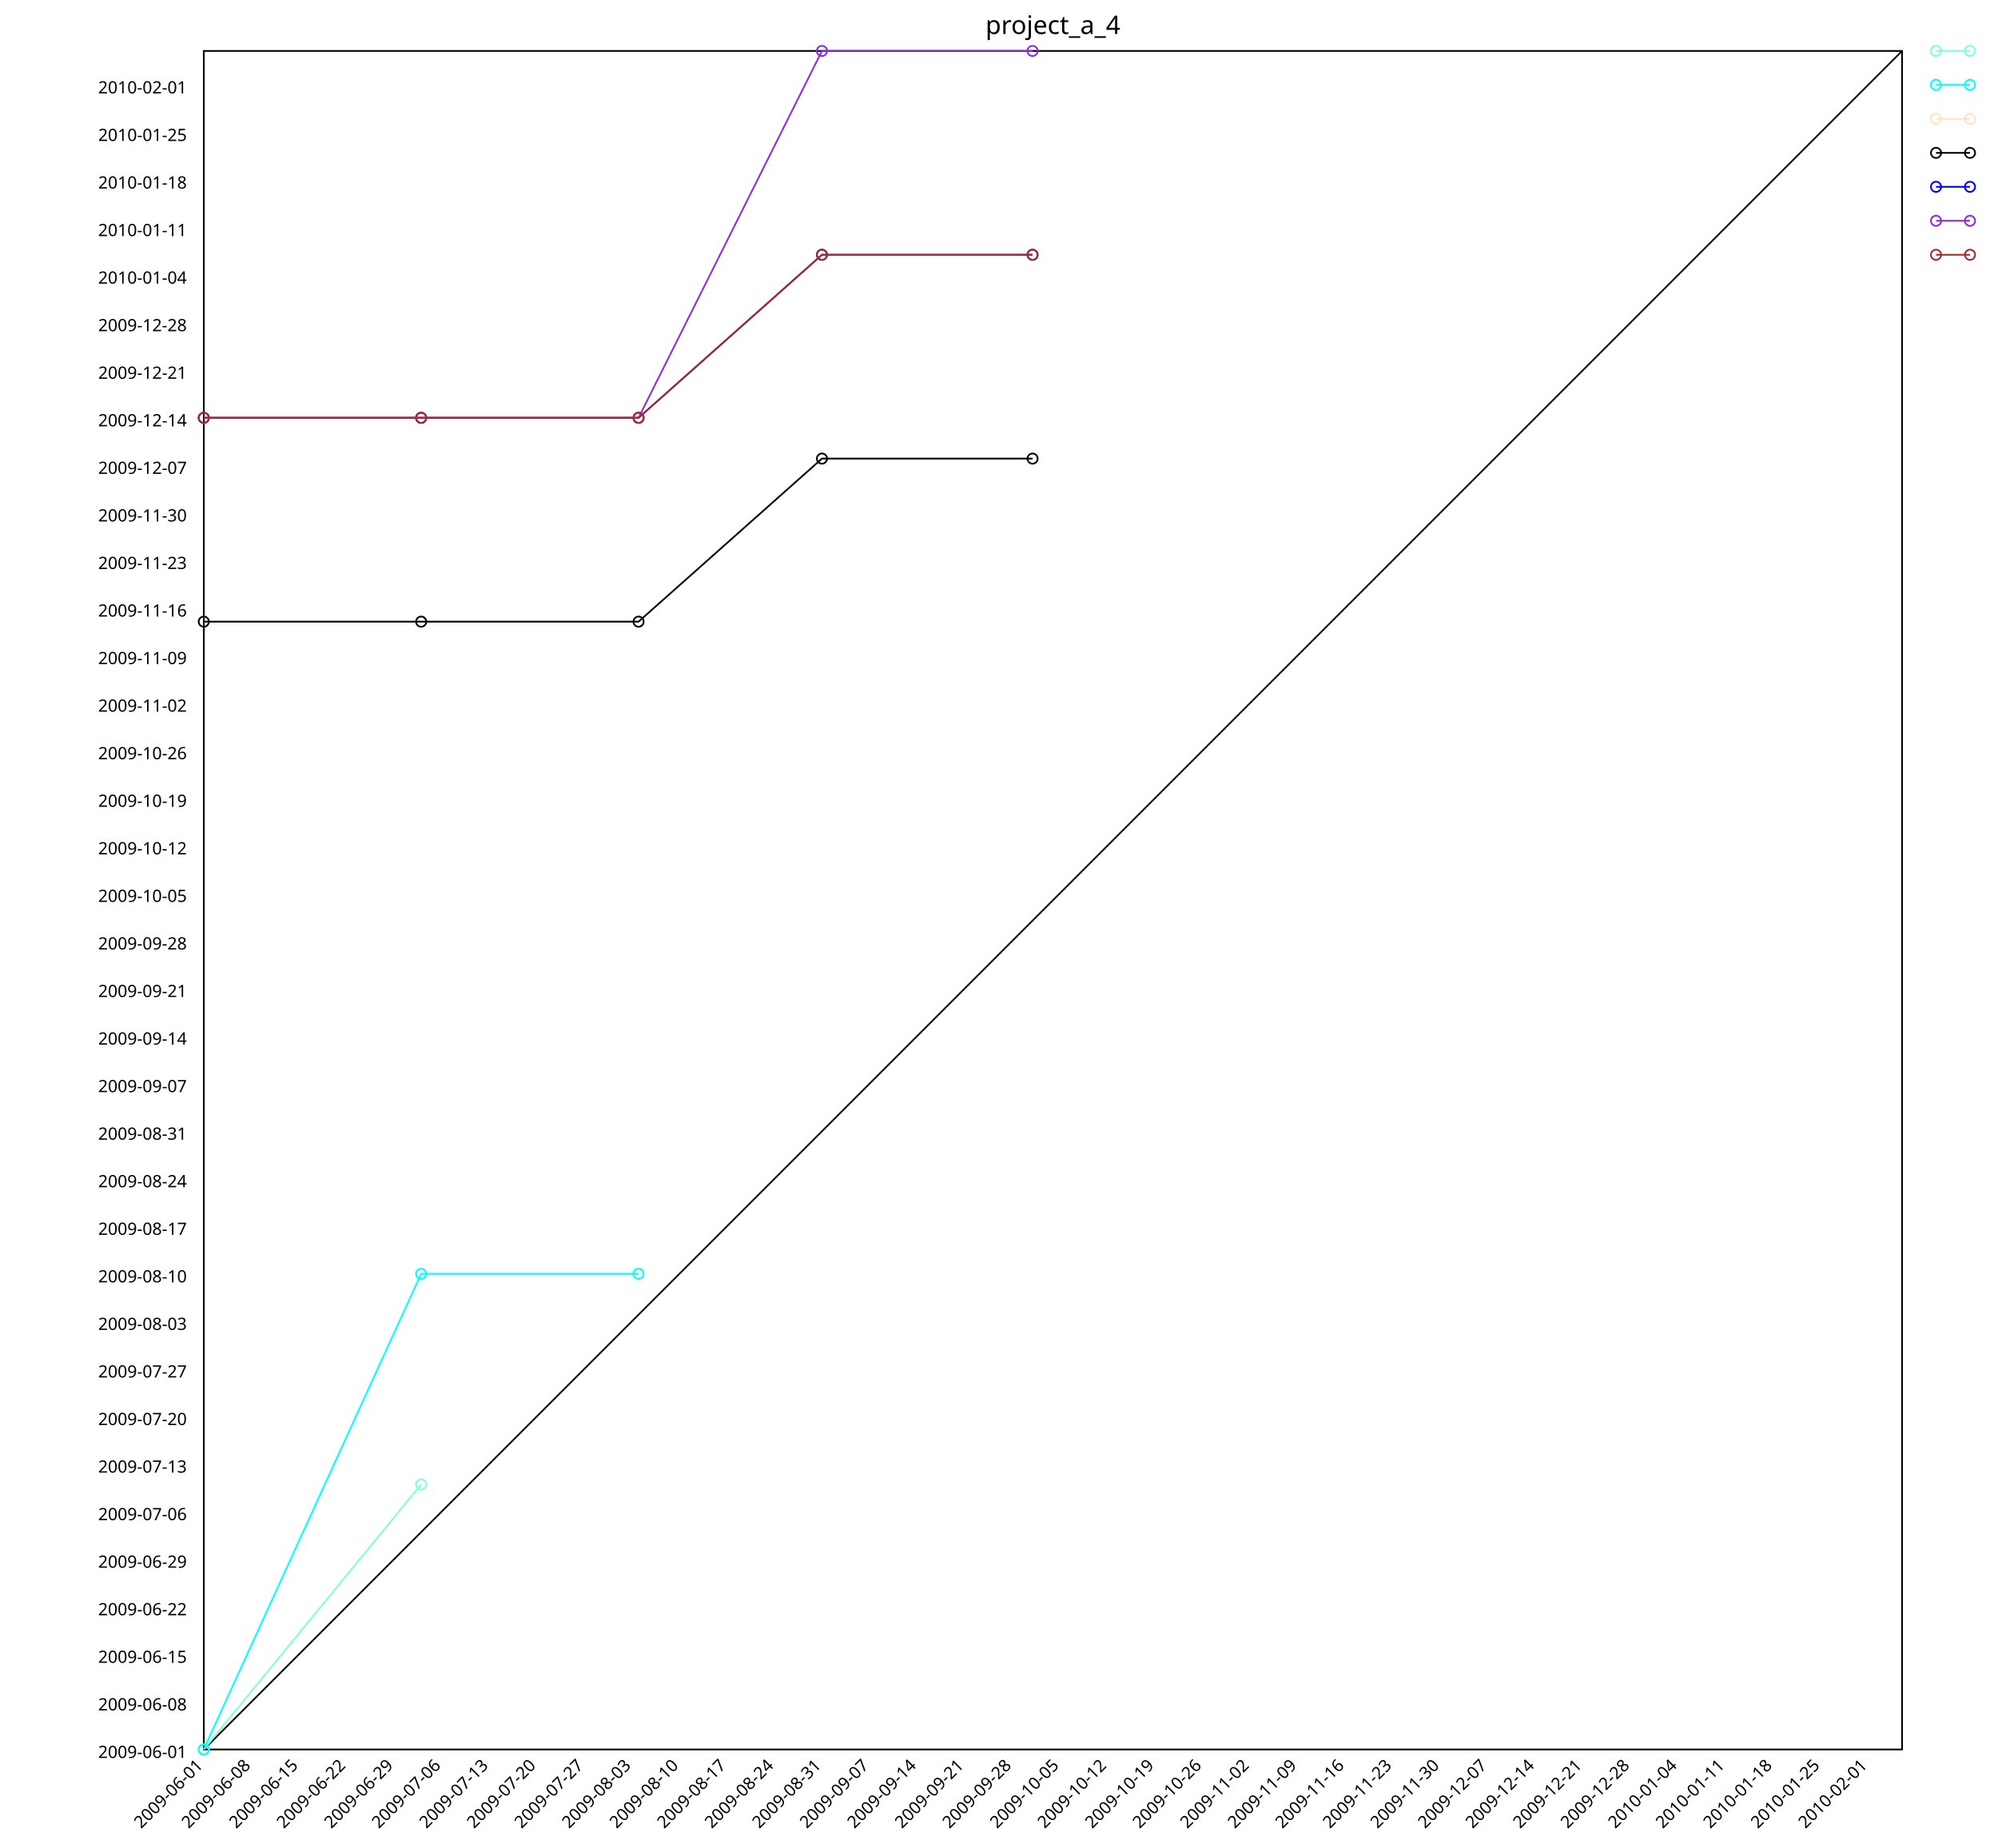
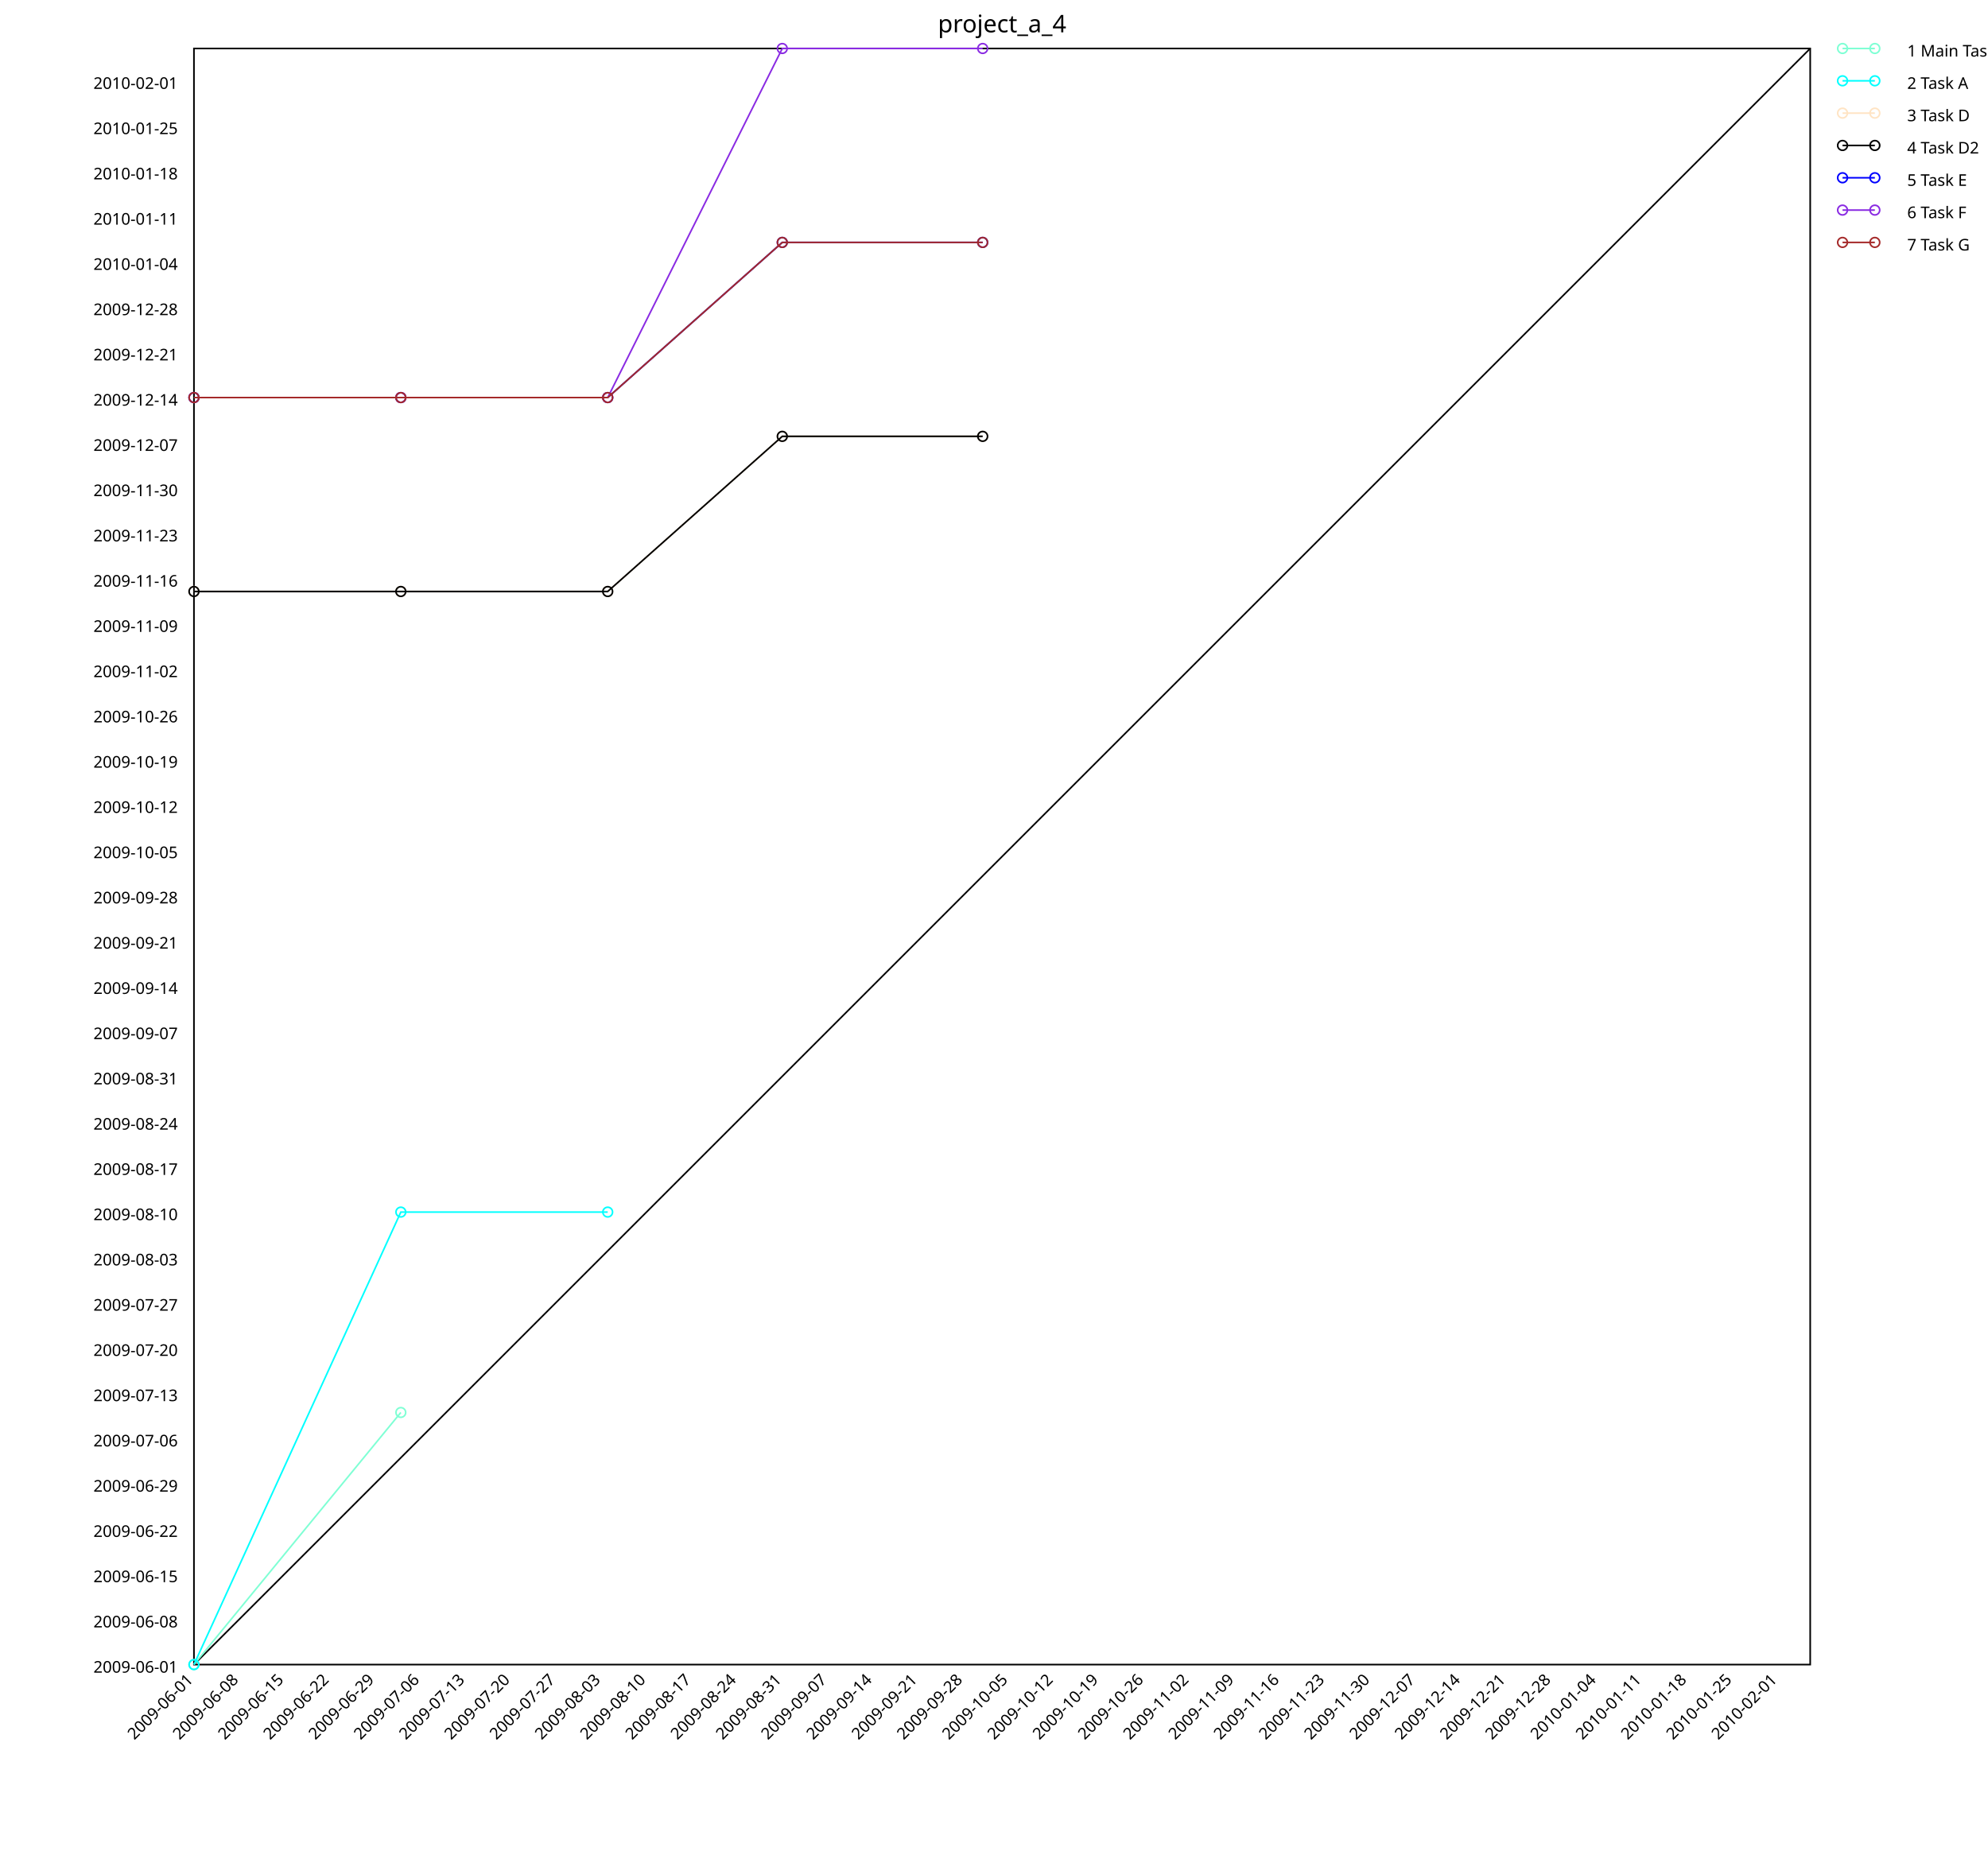
- <svg xmlns="http://www.w3.org/2000/svg" width="100%" height="100%" version="1.1">
+ <svg xmlns="http://www.w3.org/2000/svg" width="1230" height="1150" version="1.1">
  <text x="620" y="20" fill="black" text-anchor="middle" font-family="Courrier" font-size="15">project_a_4</text>
  <rect width="1000" x="120" y="30" fill="none" height="1000" stroke="black" stroke-width="1" />
  <line stroke="black" y1="1030" stroke-width="1" y2="30" x1="120" x2="1120" />
  <line stroke="aquamarine" id="legendline.mainTask" r="3" y1="30" stroke-width="1" y2="30" x1="1140" x2="1160" />
  <circle fill="none" cx="1140" cy="30" stroke="aquamarine" r="3" stroke-width="1" />
  <circle fill="none" cx="1160" cy="30" stroke="aquamarine" r="3" stroke-width="1" />
  <text x="1180" y="35" fill="black" id="legendtext.mainTask" font-family="Courrier" font-size="10">1 Main Task</text>
  <circle fill="none" cx="120" cy="1030" stroke="aquamarine" r="3" stroke-width="1" />
  <circle fill="none" cx="248" cy="874" stroke="aquamarine" r="3" stroke-width="1" />
  <polyline fill="none" points=" 120,1030  248,874 " stroke="aquamarine" id="polyline.mainTask" stroke-width="1" />
  <line stroke="aqua" id="legendline.mainTask.mainTask.a" r="3" y1="50" stroke-width="1" y2="50" x1="1140" x2="1160" />
  <circle fill="none" cx="1140" cy="50" stroke="aqua" r="3" stroke-width="1" />
  <circle fill="none" cx="1160" cy="50" stroke="aqua" r="3" stroke-width="1" />
  <text x="1180" y="55" fill="black" id="legendtext.mainTask.mainTask.a" font-family="Courrier" font-size="10">2 Task A</text>
  <circle fill="none" cx="120" cy="1030" stroke="aqua" r="3" stroke-width="1" />
  <circle fill="none" cx="248" cy="750" stroke="aqua" r="3" stroke-width="1" />
  <circle fill="none" cx="376" cy="750" stroke="aqua" r="3" stroke-width="1" />
  <polyline fill="none" points=" 120,1030  248,750  376,750 " stroke="aqua" id="polyline.mainTask.mainTask.a" stroke-width="1" />
  <line stroke="bisque" id="legendline.mainTask.mainTask.d" r="3" y1="70" stroke-width="1" y2="70" x1="1140" x2="1160" />
  <circle fill="none" cx="1140" cy="70" stroke="bisque" r="3" stroke-width="1" />
  <circle fill="none" cx="1160" cy="70" stroke="bisque" r="3" stroke-width="1" />
  <text x="1180" y="75" fill="black" id="legendtext.mainTask.mainTask.d" font-family="Courrier" font-size="10">3 Task D</text>
  <circle fill="none" cx="120" cy="366" stroke="bisque" r="3" stroke-width="1" />
  <circle fill="none" cx="248" cy="366" stroke="bisque" r="3" stroke-width="1" />
  <circle fill="none" cx="376" cy="366" stroke="bisque" r="3" stroke-width="1" />
  <circle fill="none" cx="484" cy="270" stroke="bisque" r="3" stroke-width="1" />
  <circle fill="none" cx="608" cy="270" stroke="bisque" r="3" stroke-width="1" />
  <polyline fill="none" points=" 120,366  248,366  376,366  484,270  608,270 " stroke="bisque" id="polyline.mainTask.mainTask.d" stroke-width="1" />
  <line stroke="black" id="legendline.mainTask.mainTask.d2" r="3" y1="90" stroke-width="1" y2="90" x1="1140" x2="1160" />
  <circle fill="none" cx="1140" cy="90" stroke="black" r="3" stroke-width="1" />
  <circle fill="none" cx="1160" cy="90" stroke="black" r="3" stroke-width="1" />
  <text x="1180" y="95" fill="black" id="legendtext.mainTask.mainTask.d2" font-family="Courrier" font-size="10">4 Task D2</text>
  <circle fill="none" cx="120" cy="366" stroke="black" r="3" stroke-width="1" />
  <circle fill="none" cx="248" cy="366" stroke="black" r="3" stroke-width="1" />
  <circle fill="none" cx="376" cy="366" stroke="black" r="3" stroke-width="1" />
  <circle fill="none" cx="484" cy="270" stroke="black" r="3" stroke-width="1" />
  <circle fill="none" cx="608" cy="270" stroke="black" r="3" stroke-width="1" />
  <polyline fill="none" points=" 120,366  248,366  376,366  484,270  608,270 " stroke="black" id="polyline.mainTask.mainTask.d2" stroke-width="1" />
  <line stroke="blue" id="legendline.mainTask.mainTask.e" r="3" y1="110" stroke-width="1" y2="110" x1="1140" x2="1160" />
  <circle fill="none" cx="1140" cy="110" stroke="blue" r="3" stroke-width="1" />
  <circle fill="none" cx="1160" cy="110" stroke="blue" r="3" stroke-width="1" />
  <text x="1180" y="115" fill="black" id="legendtext.mainTask.mainTask.e" font-family="Courrier" font-size="10">5 Task E</text>
  <circle fill="none" cx="120" cy="246" stroke="blue" r="3" stroke-width="1" />
  <circle fill="none" cx="248" cy="246" stroke="blue" r="3" stroke-width="1" />
  <circle fill="none" cx="376" cy="246" stroke="blue" r="3" stroke-width="1" />
  <circle fill="none" cx="484" cy="150" stroke="blue" r="3" stroke-width="1" />
  <circle fill="none" cx="608" cy="150" stroke="blue" r="3" stroke-width="1" />
  <polyline fill="none" points=" 120,246  248,246  376,246  484,150  608,150 " stroke="blue" id="polyline.mainTask.mainTask.e" stroke-width="1" />
  <line stroke="blueviolet" id="legendline.mainTask.mainTask.f" r="3" y1="130" stroke-width="1" y2="130" x1="1140" x2="1160" />
  <circle fill="none" cx="1140" cy="130" stroke="blueviolet" r="3" stroke-width="1" />
  <circle fill="none" cx="1160" cy="130" stroke="blueviolet" r="3" stroke-width="1" />
  <text x="1180" y="135" fill="black" id="legendtext.mainTask.mainTask.f" font-family="Courrier" font-size="10">6 Task F</text>
  <circle fill="none" cx="120" cy="246" stroke="blueviolet" r="3" stroke-width="1" />
  <circle fill="none" cx="248" cy="246" stroke="blueviolet" r="3" stroke-width="1" />
  <circle fill="none" cx="376" cy="246" stroke="blueviolet" r="3" stroke-width="1" />
  <circle fill="none" cx="484" cy="30" stroke="blueviolet" r="3" stroke-width="1" />
  <circle fill="none" cx="608" cy="30" stroke="blueviolet" r="3" stroke-width="1" />
  <polyline fill="none" points=" 120,246  248,246  376,246  484,30  608,30 " stroke="blueviolet" id="polyline.mainTask.mainTask.f" stroke-width="1" />
  <line stroke="brown" id="legendline.mainTask.mainTask.g" r="3" y1="150" stroke-width="1" y2="150" x1="1140" x2="1160" />
  <circle fill="none" cx="1140" cy="150" stroke="brown" r="3" stroke-width="1" />
  <circle fill="none" cx="1160" cy="150" stroke="brown" r="3" stroke-width="1" />
  <text x="1180" y="155" fill="black" id="legendtext.mainTask.mainTask.g" font-family="Courrier" font-size="10">7 Task G</text>
  <circle fill="none" cx="120" cy="246" stroke="brown" r="3" stroke-width="1" />
  <circle fill="none" cx="248" cy="246" stroke="brown" r="3" stroke-width="1" />
  <circle fill="none" cx="376" cy="246" stroke="brown" r="3" stroke-width="1" />
  <circle fill="none" cx="484" cy="150" stroke="brown" r="3" stroke-width="1" />
  <circle fill="none" cx="608" cy="150" stroke="brown" r="3" stroke-width="1" />
  <polyline fill="none" points=" 120,246  248,246  376,246  484,150  608,150 " stroke="brown" id="polyline.mainTask.mainTask.g" stroke-width="1" />
  <text x="120" y="1040" fill="black" transform="rotate(-45 120 1040)" rotate="45" text-anchor="end" font-family="Courrier" font-size="10">2009-06-01</text>
  <text x="110" y="1035" fill="black" text-anchor="end" font-family="Courrier" font-size="10">2009-06-01</text>
  <text x="148" y="1040" fill="black" transform="rotate(-45 148 1040)" rotate="45" text-anchor="end" font-family="Courrier" font-size="10">2009-06-08</text>
  <text x="110" y="1007" fill="black" text-anchor="end" font-family="Courrier" font-size="10">2009-06-08</text>
  <text x="176" y="1040" fill="black" transform="rotate(-45 176 1040)" rotate="45" text-anchor="end" font-family="Courrier" font-size="10">2009-06-15</text>
  <text x="110" y="979" fill="black" text-anchor="end" font-family="Courrier" font-size="10">2009-06-15</text>
  <text x="204" y="1040" fill="black" transform="rotate(-45 204 1040)" rotate="45" text-anchor="end" font-family="Courrier" font-size="10">2009-06-22</text>
  <text x="110" y="951" fill="black" text-anchor="end" font-family="Courrier" font-size="10">2009-06-22</text>
  <text x="232" y="1040" fill="black" transform="rotate(-45 232 1040)" rotate="45" text-anchor="end" font-family="Courrier" font-size="10">2009-06-29</text>
  <text x="110" y="923" fill="black" text-anchor="end" font-family="Courrier" font-size="10">2009-06-29</text>
  <text x="260" y="1040" fill="black" transform="rotate(-45 260 1040)" rotate="45" text-anchor="end" font-family="Courrier" font-size="10">2009-07-06</text>
  <text x="110" y="895" fill="black" text-anchor="end" font-family="Courrier" font-size="10">2009-07-06</text>
  <text x="288" y="1040" fill="black" transform="rotate(-45 288 1040)" rotate="45" text-anchor="end" font-family="Courrier" font-size="10">2009-07-13</text>
  <text x="110" y="867" fill="black" text-anchor="end" font-family="Courrier" font-size="10">2009-07-13</text>
  <text x="316" y="1040" fill="black" transform="rotate(-45 316 1040)" rotate="45" text-anchor="end" font-family="Courrier" font-size="10">2009-07-20</text>
  <text x="110" y="839" fill="black" text-anchor="end" font-family="Courrier" font-size="10">2009-07-20</text>
  <text x="344" y="1040" fill="black" transform="rotate(-45 344 1040)" rotate="45" text-anchor="end" font-family="Courrier" font-size="10">2009-07-27</text>
  <text x="110" y="811" fill="black" text-anchor="end" font-family="Courrier" font-size="10">2009-07-27</text>
  <text x="372" y="1040" fill="black" transform="rotate(-45 372 1040)" rotate="45" text-anchor="end" font-family="Courrier" font-size="10">2009-08-03</text>
  <text x="110" y="783" fill="black" text-anchor="end" font-family="Courrier" font-size="10">2009-08-03</text>
  <text x="400" y="1040" fill="black" transform="rotate(-45 400 1040)" rotate="45" text-anchor="end" font-family="Courrier" font-size="10">2009-08-10</text>
  <text x="110" y="755" fill="black" text-anchor="end" font-family="Courrier" font-size="10">2009-08-10</text>
  <text x="428" y="1040" fill="black" transform="rotate(-45 428 1040)" rotate="45" text-anchor="end" font-family="Courrier" font-size="10">2009-08-17</text>
  <text x="110" y="727" fill="black" text-anchor="end" font-family="Courrier" font-size="10">2009-08-17</text>
  <text x="456" y="1040" fill="black" transform="rotate(-45 456 1040)" rotate="45" text-anchor="end" font-family="Courrier" font-size="10">2009-08-24</text>
  <text x="110" y="699" fill="black" text-anchor="end" font-family="Courrier" font-size="10">2009-08-24</text>
  <text x="484" y="1040" fill="black" transform="rotate(-45 484 1040)" rotate="45" text-anchor="end" font-family="Courrier" font-size="10">2009-08-31</text>
  <text x="110" y="671" fill="black" text-anchor="end" font-family="Courrier" font-size="10">2009-08-31</text>
  <text x="512" y="1040" fill="black" transform="rotate(-45 512 1040)" rotate="45" text-anchor="end" font-family="Courrier" font-size="10">2009-09-07</text>
  <text x="110" y="643" fill="black" text-anchor="end" font-family="Courrier" font-size="10">2009-09-07</text>
  <text x="540" y="1040" fill="black" transform="rotate(-45 540 1040)" rotate="45" text-anchor="end" font-family="Courrier" font-size="10">2009-09-14</text>
  <text x="110" y="615" fill="black" text-anchor="end" font-family="Courrier" font-size="10">2009-09-14</text>
  <text x="568" y="1040" fill="black" transform="rotate(-45 568 1040)" rotate="45" text-anchor="end" font-family="Courrier" font-size="10">2009-09-21</text>
  <text x="110" y="587" fill="black" text-anchor="end" font-family="Courrier" font-size="10">2009-09-21</text>
  <text x="596" y="1040" fill="black" transform="rotate(-45 596 1040)" rotate="45" text-anchor="end" font-family="Courrier" font-size="10">2009-09-28</text>
  <text x="110" y="559" fill="black" text-anchor="end" font-family="Courrier" font-size="10">2009-09-28</text>
  <text x="624" y="1040" fill="black" transform="rotate(-45 624 1040)" rotate="45" text-anchor="end" font-family="Courrier" font-size="10">2009-10-05</text>
  <text x="110" y="531" fill="black" text-anchor="end" font-family="Courrier" font-size="10">2009-10-05</text>
  <text x="652" y="1040" fill="black" transform="rotate(-45 652 1040)" rotate="45" text-anchor="end" font-family="Courrier" font-size="10">2009-10-12</text>
  <text x="110" y="503" fill="black" text-anchor="end" font-family="Courrier" font-size="10">2009-10-12</text>
  <text x="680" y="1040" fill="black" transform="rotate(-45 680 1040)" rotate="45" text-anchor="end" font-family="Courrier" font-size="10">2009-10-19</text>
  <text x="110" y="475" fill="black" text-anchor="end" font-family="Courrier" font-size="10">2009-10-19</text>
  <text x="708" y="1040" fill="black" transform="rotate(-45 708 1040)" rotate="45" text-anchor="end" font-family="Courrier" font-size="10">2009-10-26</text>
  <text x="110" y="447" fill="black" text-anchor="end" font-family="Courrier" font-size="10">2009-10-26</text>
  <text x="736" y="1040" fill="black" transform="rotate(-45 736 1040)" rotate="45" text-anchor="end" font-family="Courrier" font-size="10">2009-11-02</text>
  <text x="110" y="419" fill="black" text-anchor="end" font-family="Courrier" font-size="10">2009-11-02</text>
  <text x="764" y="1040" fill="black" transform="rotate(-45 764 1040)" rotate="45" text-anchor="end" font-family="Courrier" font-size="10">2009-11-09</text>
  <text x="110" y="391" fill="black" text-anchor="end" font-family="Courrier" font-size="10">2009-11-09</text>
  <text x="792" y="1040" fill="black" transform="rotate(-45 792 1040)" rotate="45" text-anchor="end" font-family="Courrier" font-size="10">2009-11-16</text>
  <text x="110" y="363" fill="black" text-anchor="end" font-family="Courrier" font-size="10">2009-11-16</text>
  <text x="820" y="1040" fill="black" transform="rotate(-45 820 1040)" rotate="45" text-anchor="end" font-family="Courrier" font-size="10">2009-11-23</text>
  <text x="110" y="335" fill="black" text-anchor="end" font-family="Courrier" font-size="10">2009-11-23</text>
  <text x="848" y="1040" fill="black" transform="rotate(-45 848 1040)" rotate="45" text-anchor="end" font-family="Courrier" font-size="10">2009-11-30</text>
  <text x="110" y="307" fill="black" text-anchor="end" font-family="Courrier" font-size="10">2009-11-30</text>
  <text x="876" y="1040" fill="black" transform="rotate(-45 876 1040)" rotate="45" text-anchor="end" font-family="Courrier" font-size="10">2009-12-07</text>
  <text x="110" y="279" fill="black" text-anchor="end" font-family="Courrier" font-size="10">2009-12-07</text>
  <text x="904" y="1040" fill="black" transform="rotate(-45 904 1040)" rotate="45" text-anchor="end" font-family="Courrier" font-size="10">2009-12-14</text>
  <text x="110" y="251" fill="black" text-anchor="end" font-family="Courrier" font-size="10">2009-12-14</text>
  <text x="932" y="1040" fill="black" transform="rotate(-45 932 1040)" rotate="45" text-anchor="end" font-family="Courrier" font-size="10">2009-12-21</text>
  <text x="110" y="223" fill="black" text-anchor="end" font-family="Courrier" font-size="10">2009-12-21</text>
  <text x="960" y="1040" fill="black" transform="rotate(-45 960 1040)" rotate="45" text-anchor="end" font-family="Courrier" font-size="10">2009-12-28</text>
  <text x="110" y="195" fill="black" text-anchor="end" font-family="Courrier" font-size="10">2009-12-28</text>
  <text x="988" y="1040" fill="black" transform="rotate(-45 988 1040)" rotate="45" text-anchor="end" font-family="Courrier" font-size="10">2010-01-04</text>
  <text x="110" y="167" fill="black" text-anchor="end" font-family="Courrier" font-size="10">2010-01-04</text>
  <text x="1016" y="1040" fill="black" transform="rotate(-45 1016 1040)" rotate="45" text-anchor="end" font-family="Courrier" font-size="10">2010-01-11</text>
  <text x="110" y="139" fill="black" text-anchor="end" font-family="Courrier" font-size="10">2010-01-11</text>
  <text x="1044" y="1040" fill="black" transform="rotate(-45 1044 1040)" rotate="45" text-anchor="end" font-family="Courrier" font-size="10">2010-01-18</text>
  <text x="110" y="111" fill="black" text-anchor="end" font-family="Courrier" font-size="10">2010-01-18</text>
  <text x="1072" y="1040" fill="black" transform="rotate(-45 1072 1040)" rotate="45" text-anchor="end" font-family="Courrier" font-size="10">2010-01-25</text>
  <text x="110" y="83" fill="black" text-anchor="end" font-family="Courrier" font-size="10">2010-01-25</text>
  <text x="1100" y="1040" fill="black" transform="rotate(-45 1100 1040)" rotate="45" text-anchor="end" font-family="Courrier" font-size="10">2010-02-01</text>
  <text x="110" y="55" fill="black" text-anchor="end" font-family="Courrier" font-size="10">2010-02-01</text>
</svg>
